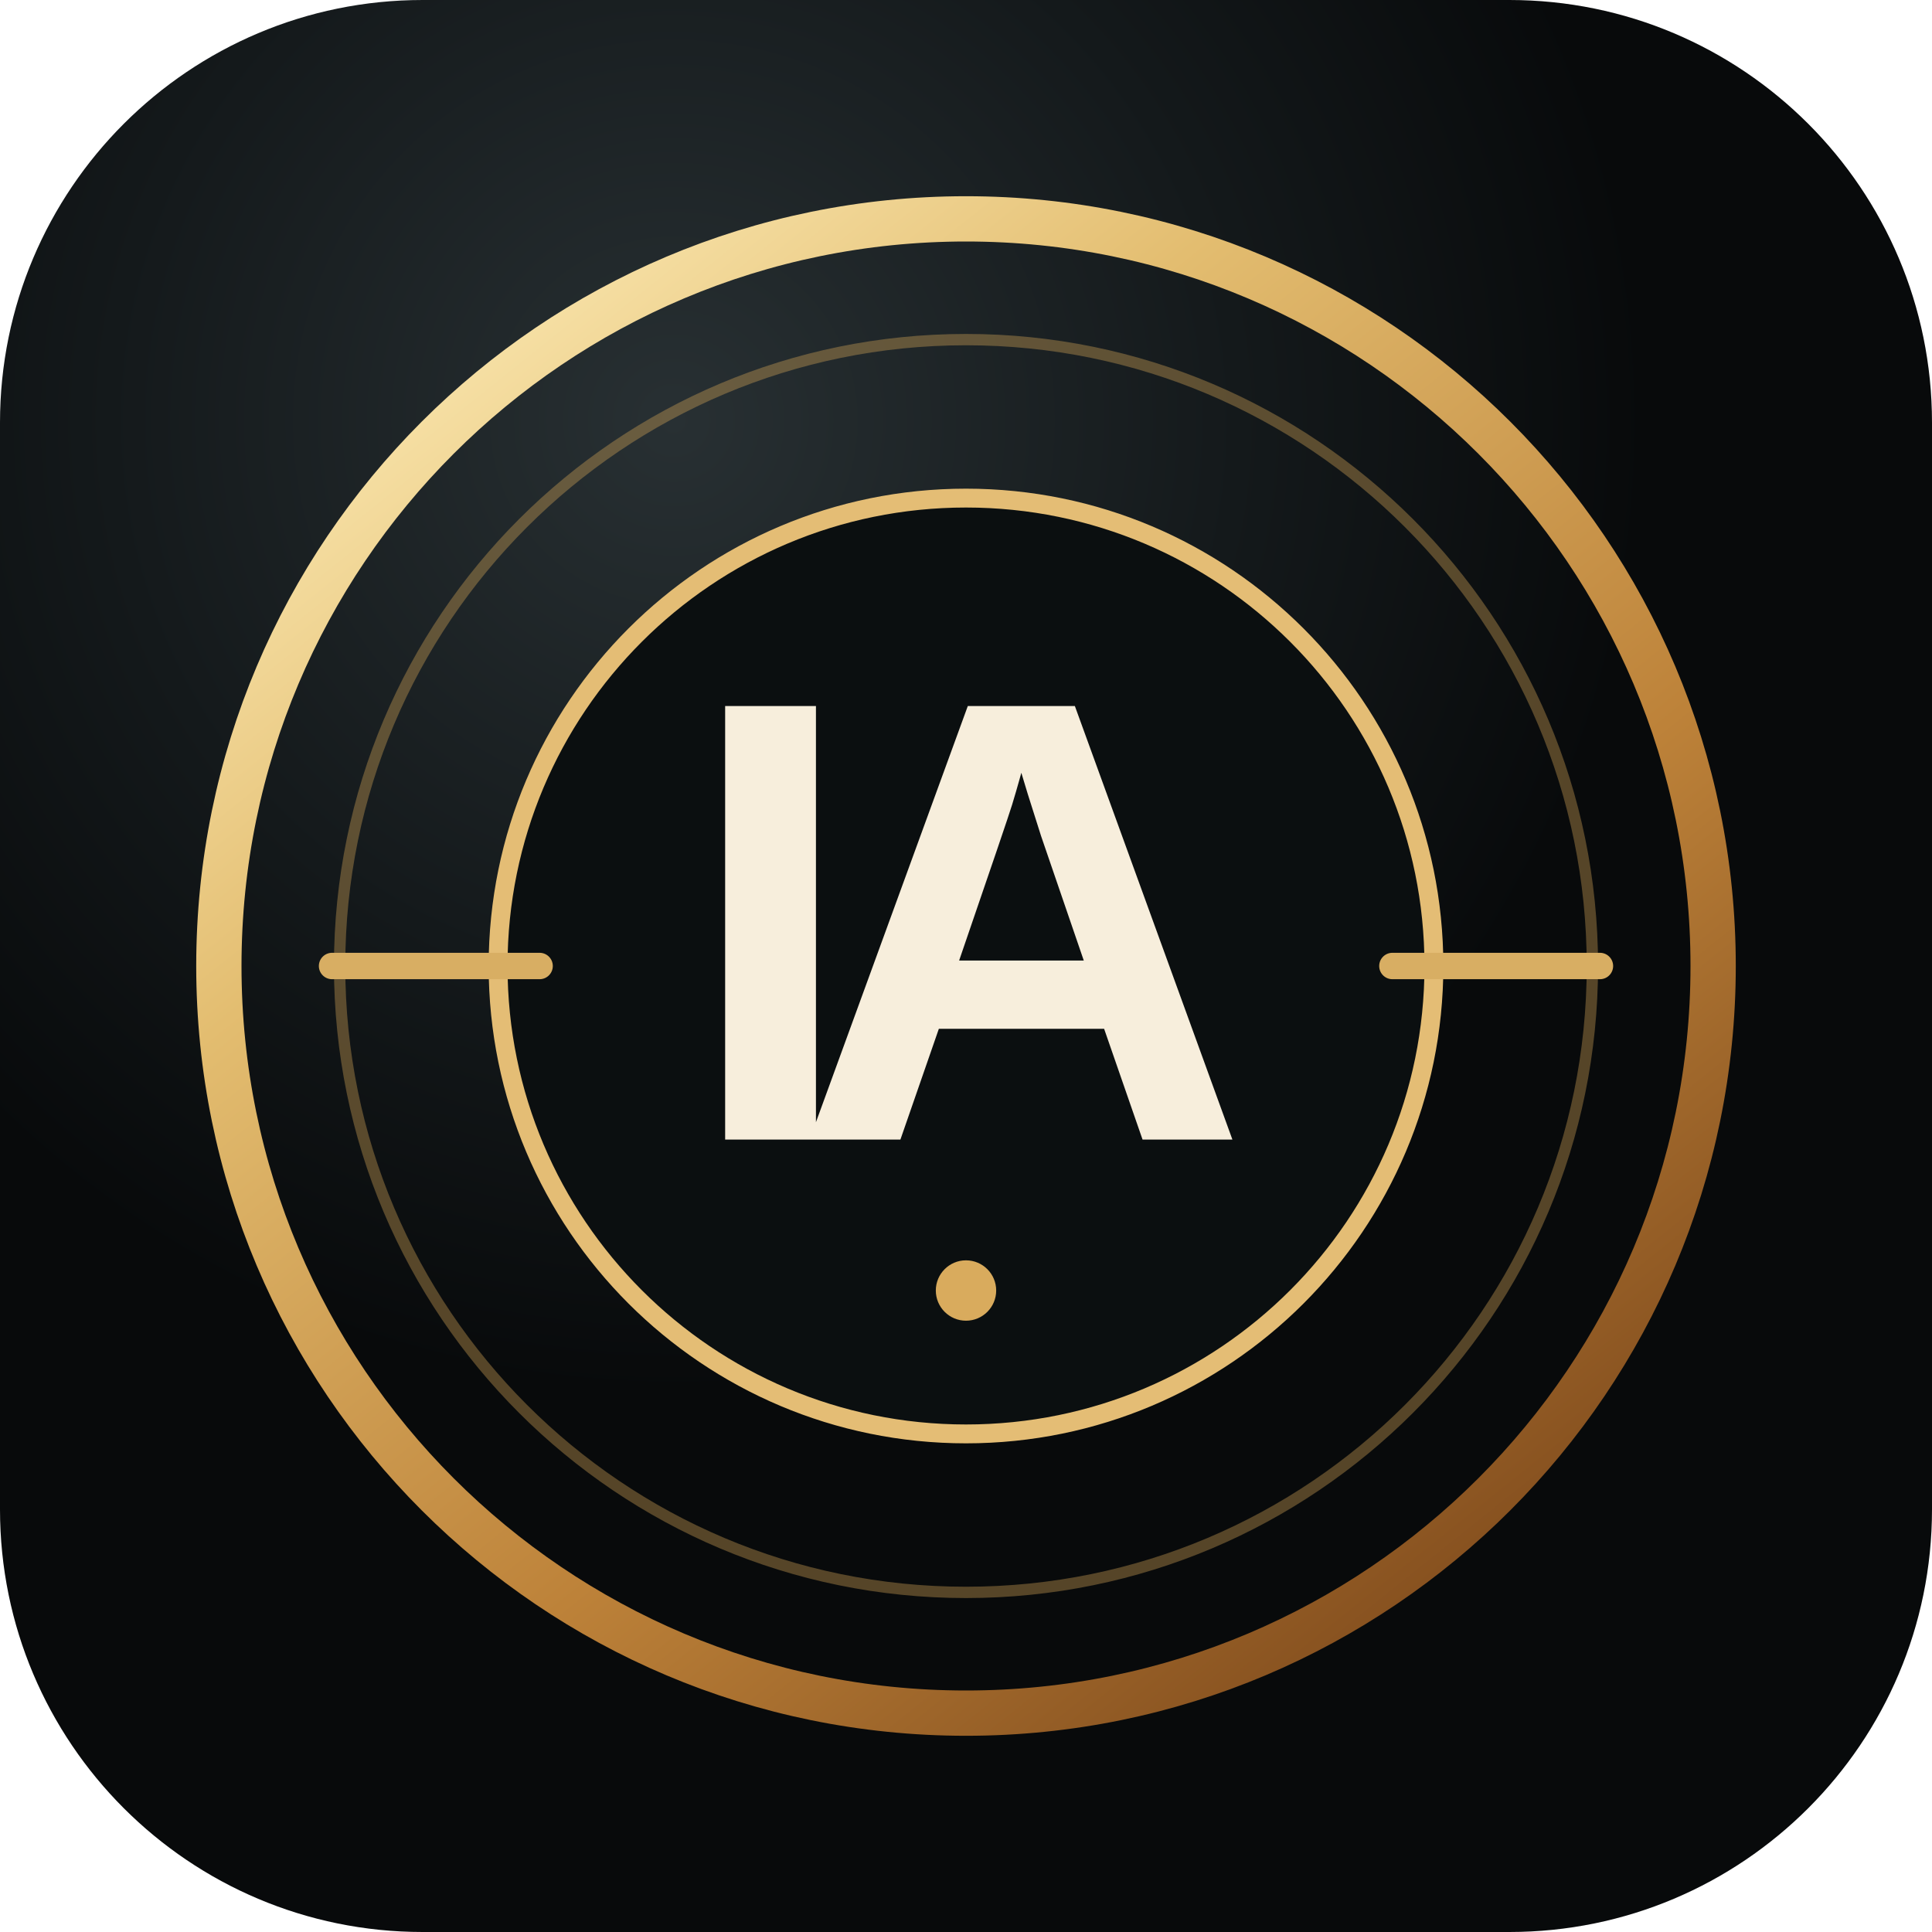
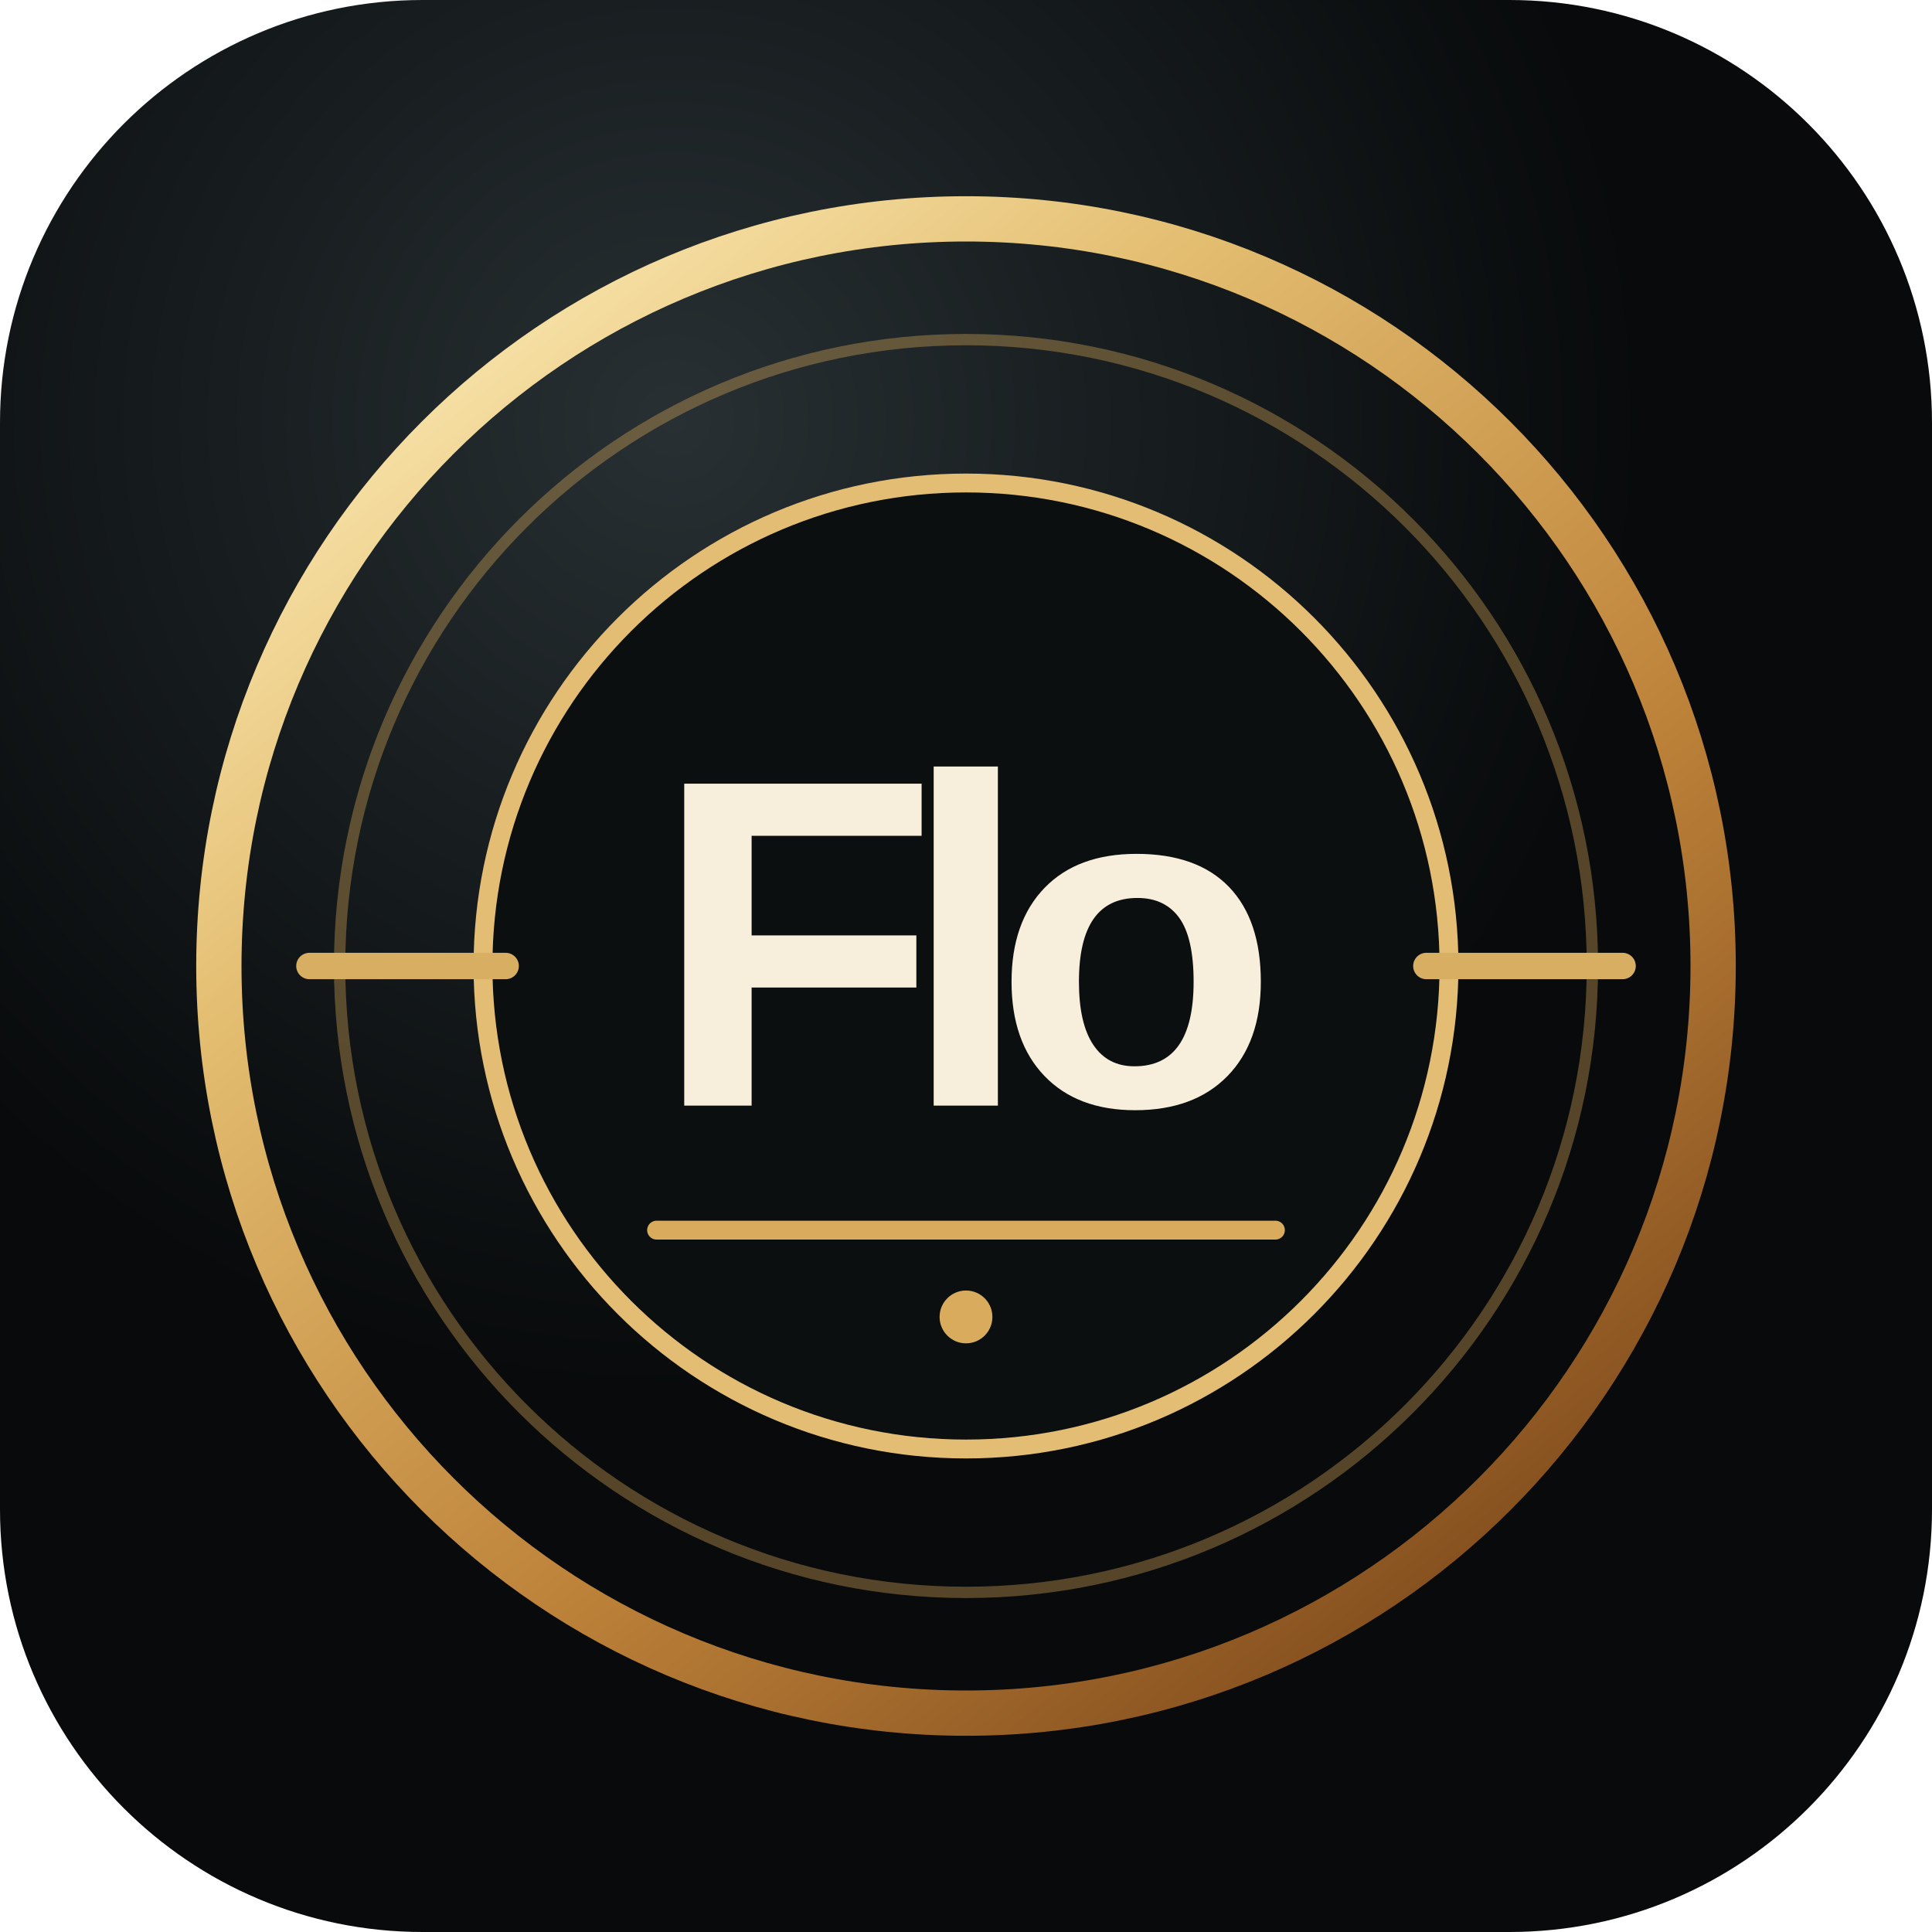
<svg xmlns="http://www.w3.org/2000/svg" viewBox="0 0 512 512" role="img" aria-labelledby="title">
  <defs>
    <radialGradient id="bg" cx=".35" cy=".22">
      <stop stop-color="#283033" />
      <stop offset=".58" stop-color="#14191b" />
      <stop offset="1" stop-color="#080a0b" />
    </radialGradient>
    <linearGradient id="gold" x1=".1" y1="0" x2=".9" y2="1">
      <stop stop-color="#fff0bd" />
      <stop offset=".28" stop-color="#e3bd70" />
      <stop offset=".63" stop-color="#bd8239" />
      <stop offset="1" stop-color="#754117" />
    </linearGradient>
  </defs>
  <rect width="512" height="512" rx="112" fill="url(#bg)" />
  <circle cx="256" cy="256" r="198" fill="none" stroke="url(#gold)" stroke-width="12" />
  <circle cx="256" cy="256" r="166" fill="none" stroke="#d6a657" stroke-opacity=".38" stroke-width="3" />
-   <circle cx="256" cy="256" r="124" fill="#0b0f10" stroke="#e4bd75" stroke-width="5" />
-   <path d="M88 256h55M369 256h55" stroke="#d8ae63" stroke-width="7" stroke-linecap="round" />
-   <text x="256" y="302" text-anchor="middle" fill="#f7eedc" font-family="Arial Black,Arial,sans-serif" font-size="167" font-weight="900" letter-spacing="-17">IA</text>
-   <circle cx="256" cy="342" r="8" fill="#d9ab5d" />
+   <circle cx="256" cy="256" r="128" fill="#0b0f10" stroke="#e4bd75" stroke-width="5" />
+   <path d="M82 256h52M378 256h52" stroke="#d8ae63" stroke-width="7" stroke-linecap="round" />
+   <text x="256" y="293" text-anchor="middle" fill="#f7eedc" font-family="Arial Black,Arial,sans-serif" font-size="124" font-weight="900" letter-spacing="-10">Flo</text>
+   <path d="M174 326h164" stroke="#d9ab5d" stroke-width="5" stroke-linecap="round" />
+   <circle cx="256" cy="349" r="7" fill="#d9ab5d" />
</svg>
